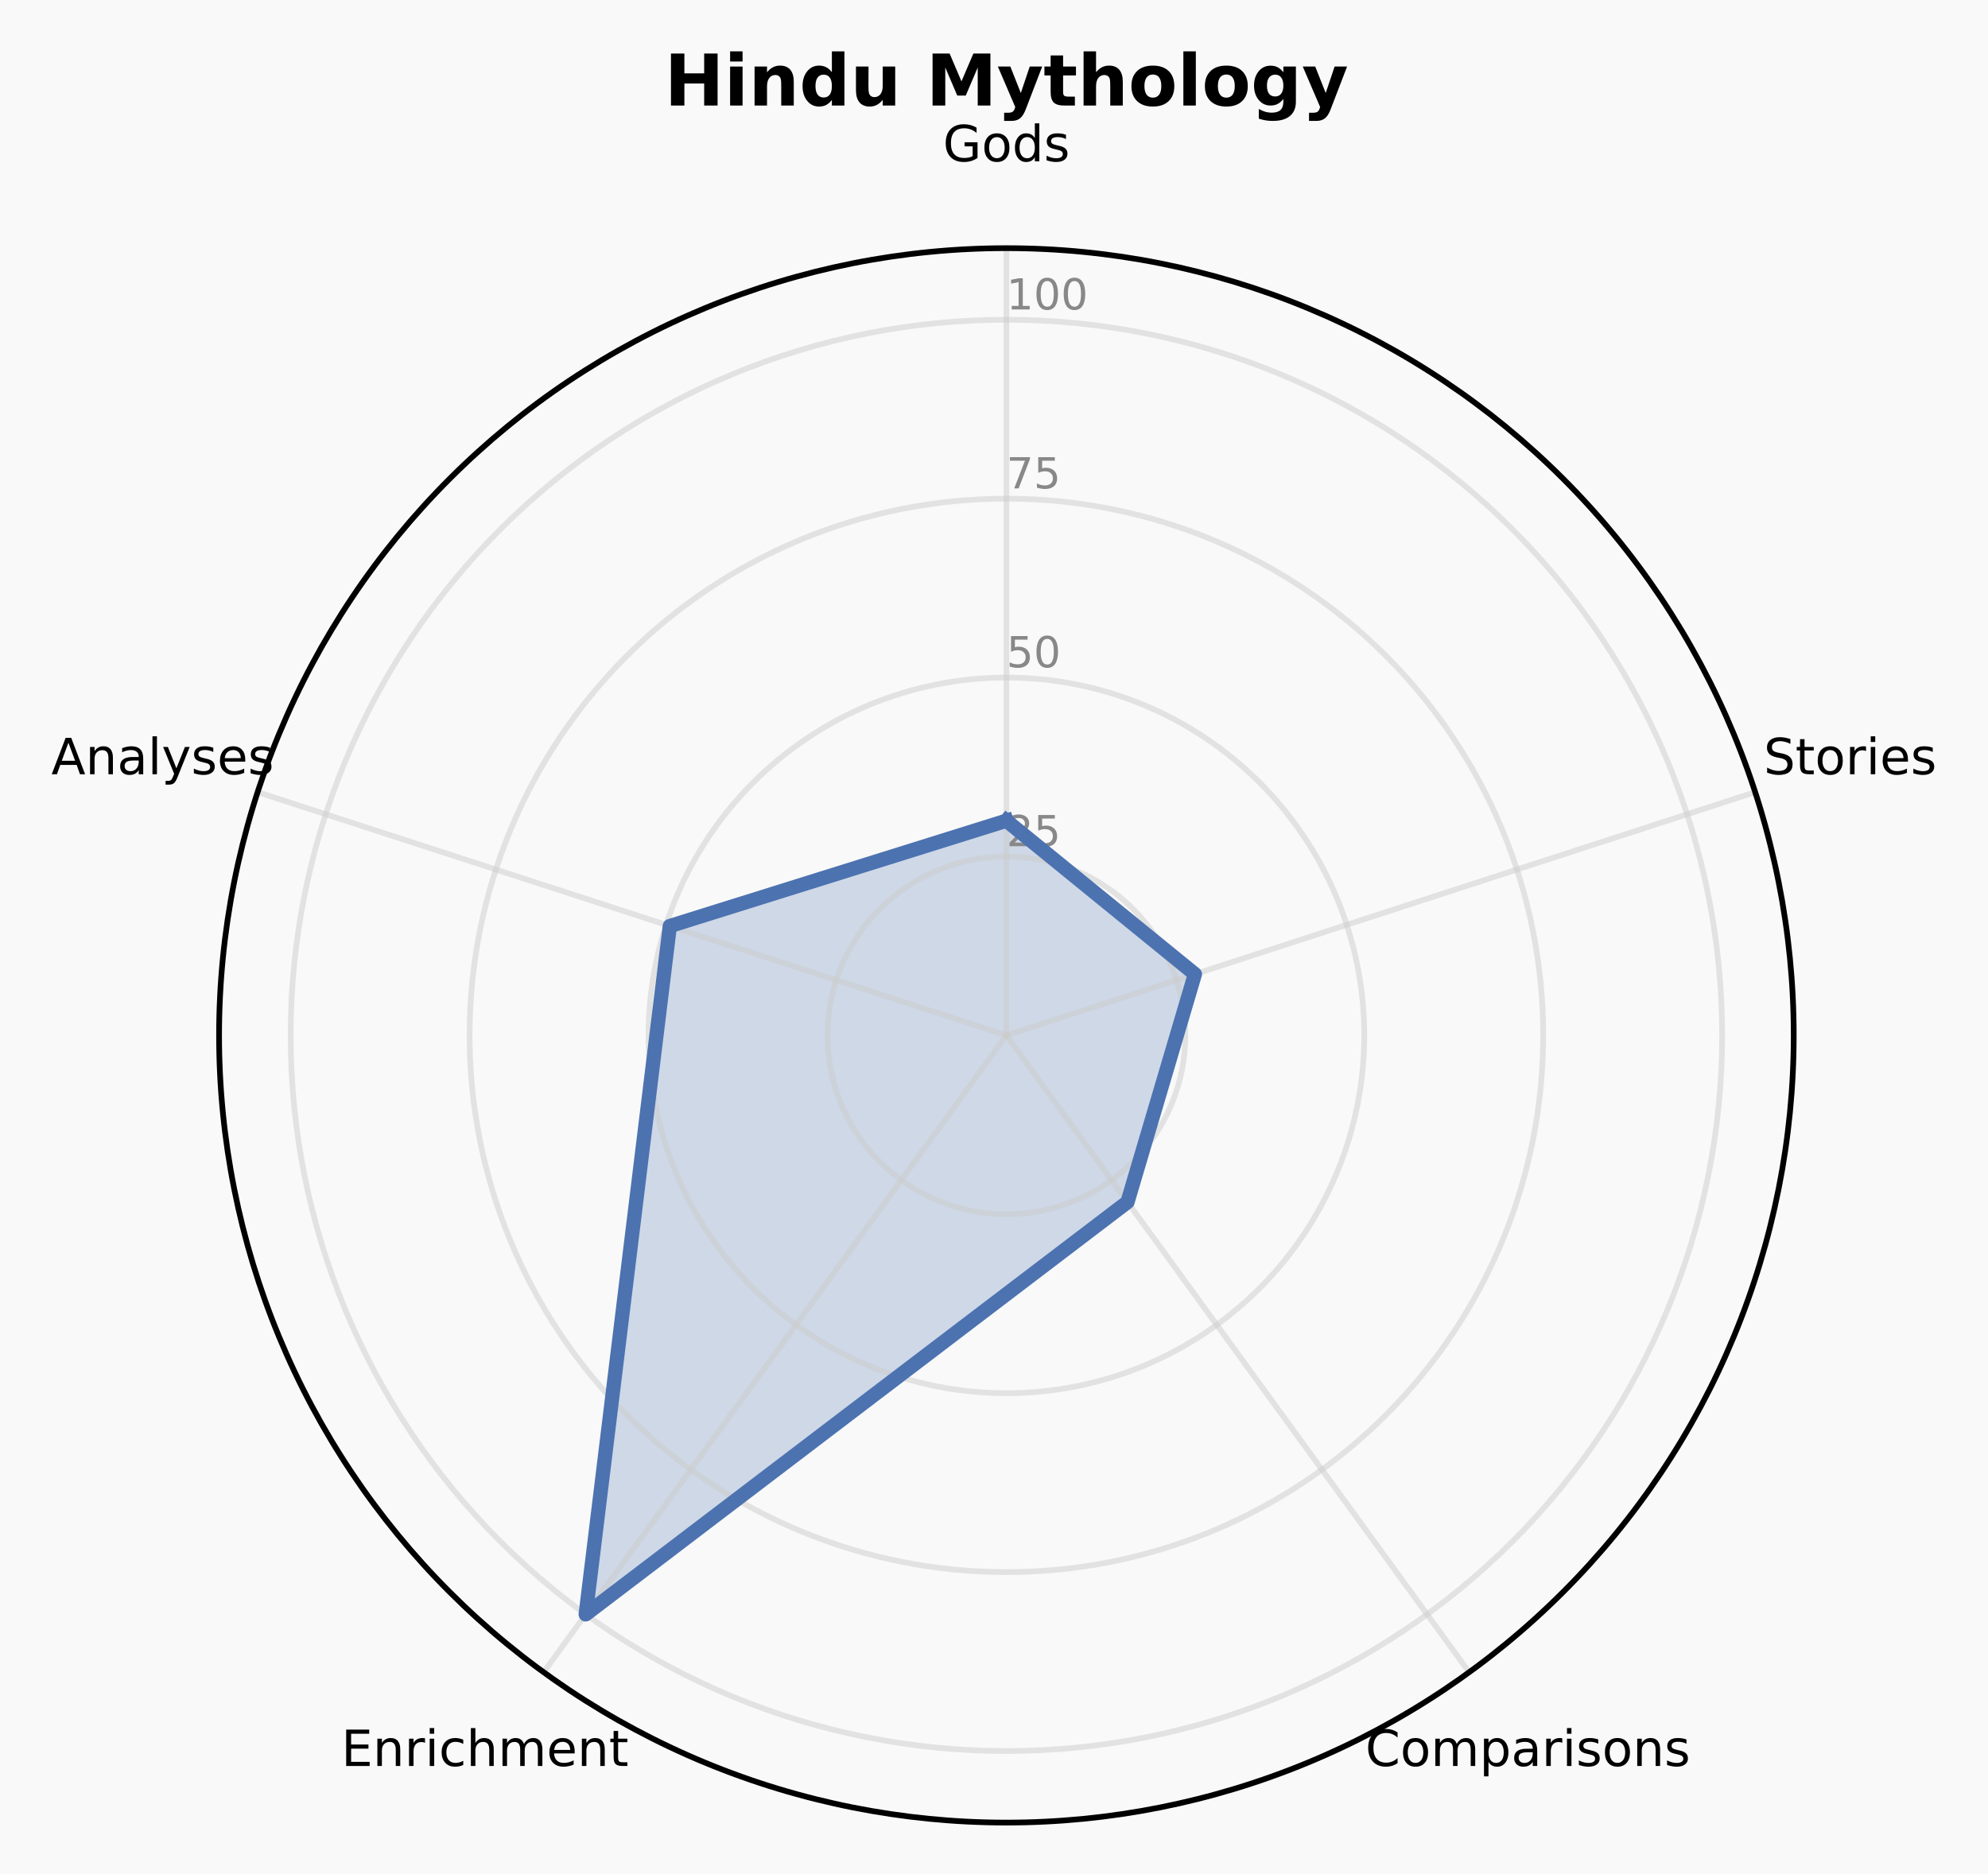
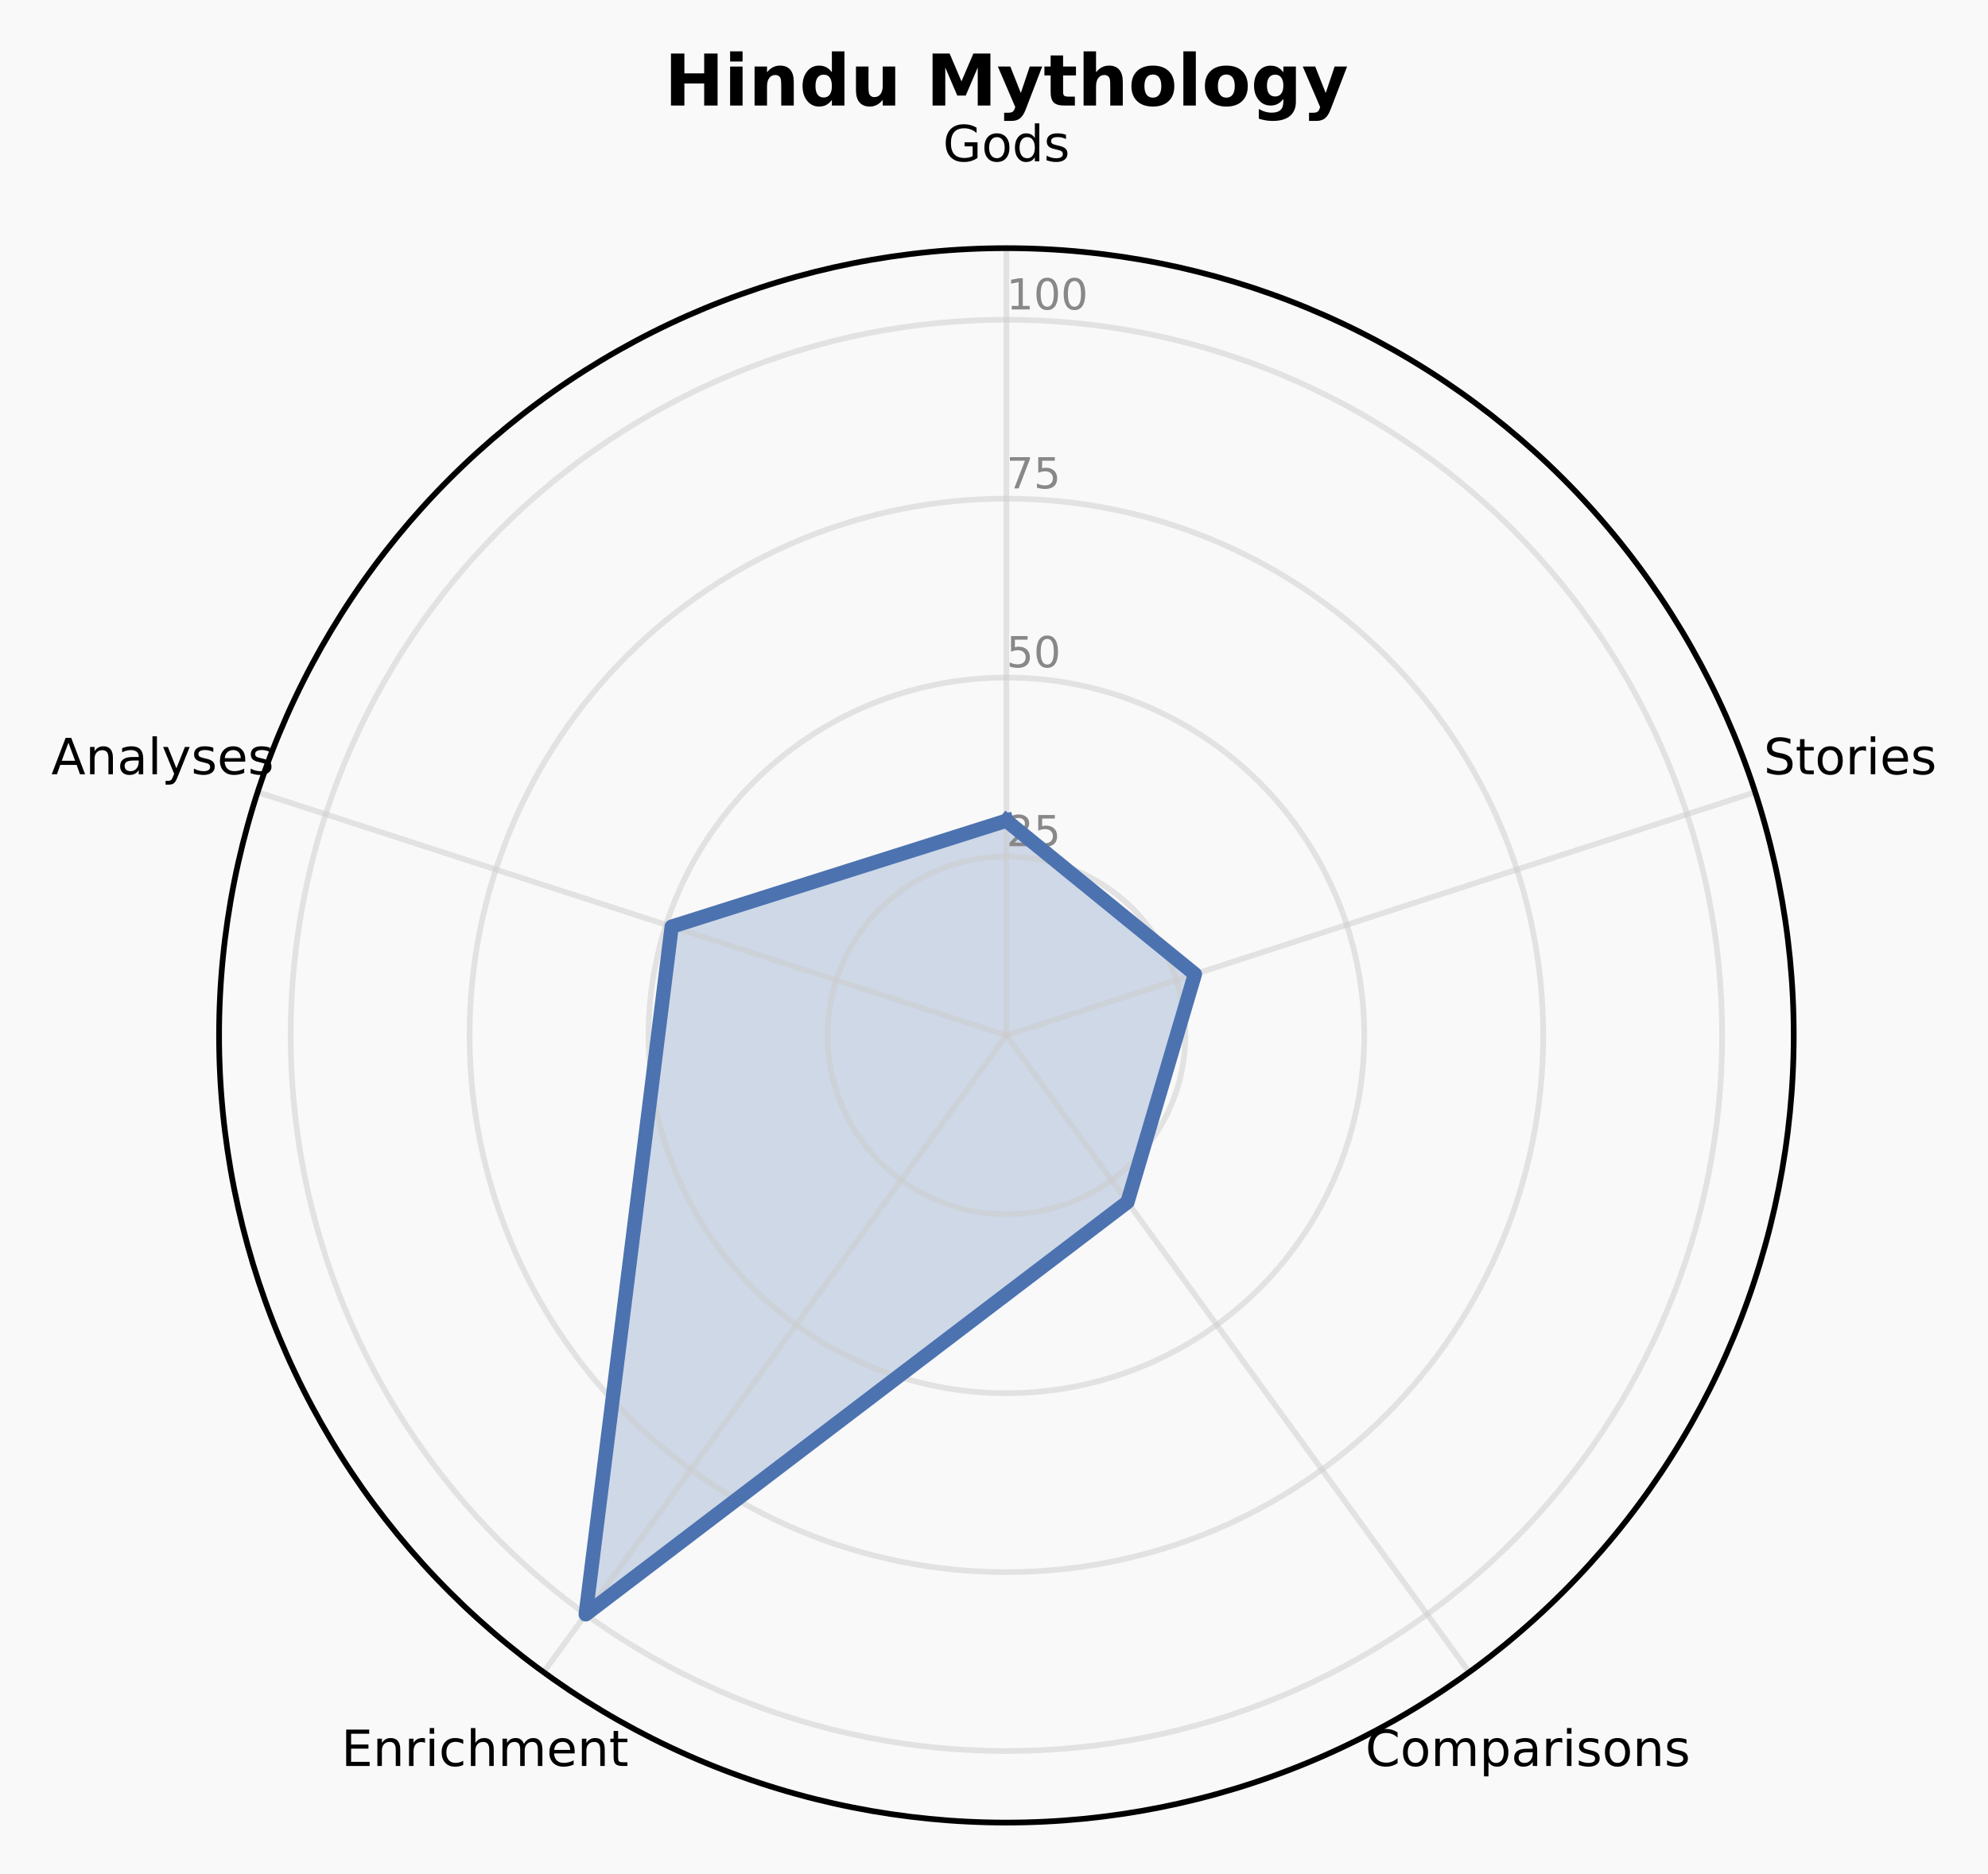
<svg xmlns="http://www.w3.org/2000/svg" xmlns:xlink="http://www.w3.org/1999/xlink" width="278.709pt" height="262.758pt" viewBox="0 0 278.709 262.758" version="1.1">
  <defs>
    <style type="text/css">*{stroke-linejoin: round; stroke-linecap: butt}</style>
  </defs>
  <g id="figure_1">
    <g id="patch_1">
      <path d="M 0 262.758  L 278.709 262.758  L 278.709 0  L 0 0  z " style="fill: #f9f9f9" />
    </g>
    <g id="axes_1">
      <g id="patch_2">
        <path d="M 251.473 145.178  C 251.473 130.683 248.618 116.329 243.071 102.938  C 237.524 89.546 229.393 77.377 219.143 67.128  C 208.894 56.878 196.725 48.748 183.334 43.201  C 169.942 37.654 155.588 34.798 141.093 34.798  C 126.598 34.798 112.244 37.654 98.853 43.201  C 85.461 48.748 73.293 56.878 63.043 67.128  C 52.794 77.377 44.663 89.546 39.116 102.938  C 33.569 116.329 30.714 130.683 30.714 145.178  C 30.714 159.673 33.569 174.027 39.116 187.418  C 44.663 200.81 52.794 212.979 63.043 223.228  C 73.293 233.478 85.461 241.609 98.853 247.155  C 112.244 252.702 126.598 255.558 141.093 255.558  C 155.588 255.558 169.942 252.702 183.334 247.155  C 196.725 241.609 208.894 233.478 219.143 223.228  C 229.393 212.979 237.524 200.81 243.071 187.418  C 248.618 174.027 251.473 159.673 251.473 145.178  M 141.093 145.178  C 141.093 145.178 141.093 145.178 141.093 145.178  C 141.093 145.178 141.093 145.178 141.093 145.178  C 141.093 145.178 141.093 145.178 141.093 145.178  C 141.093 145.178 141.093 145.178 141.093 145.178  C 141.093 145.178 141.093 145.178 141.093 145.178  C 141.093 145.178 141.093 145.178 141.093 145.178  C 141.093 145.178 141.093 145.178 141.093 145.178  C 141.093 145.178 141.093 145.178 141.093 145.178  C 141.093 145.178 141.093 145.178 141.093 145.178  C 141.093 145.178 141.093 145.178 141.093 145.178  C 141.093 145.178 141.093 145.178 141.093 145.178  C 141.093 145.178 141.093 145.178 141.093 145.178  C 141.093 145.178 141.093 145.178 141.093 145.178  C 141.093 145.178 141.093 145.178 141.093 145.178  C 141.093 145.178 141.093 145.178 141.093 145.178  C 141.093 145.178 141.093 145.178 141.093 145.178  z " style="fill: #f9f9f9" />
      </g>
      <g id="patch_3">
-         <path d="M 141.093 115.075  L 167.521 136.591  L 158.073 168.548  L 82.112 226.359  L 93.907 129.846  z " clip-path="url(#pe292a276a0)" style="fill: #4c72b0; opacity: 0.25; stroke: #4c72b0; stroke-linejoin: miter" />
+         <path d="M 141.093 115.075  L 167.521 136.591  L 158.073 168.548  L 82.112 226.359  L 94.167 129.931  z " clip-path="url(#p504180e6af)" style="fill: #4c72b0; opacity: 0.25; stroke: #4c72b0; stroke-linejoin: miter" />
      </g>
      <g id="matplotlib.axis_1">
        <g id="xtick_1">
          <g id="line2d_1">
-             <path d="M 141.093 145.178  L 141.093 34.798  " clip-path="url(#pe292a276a0)" style="fill: none; stroke: #cccccc; stroke-opacity: 0.5; stroke-width: 0.8; stroke-linecap: square" />
+             <path d="M 141.093 145.178  L 141.093 34.798  " clip-path="url(#p504180e6af)" style="fill: none; stroke: #cccccc; stroke-opacity: 0.5; stroke-width: 0.8; stroke-linecap: square" />
          </g>
          <g id="text_1">
            <g transform="translate(132.1945 22.61707) scale(0.07 -0.07)">
              <defs>
                <path id="DejaVuSans-2a" d="M 3809 666  L 3809 1919  L 2778 1919  L 2778 2438  L 4434 2438  L 4434 434  Q 4069 175 3628 42  Q 3188 -91 2688 -91  Q 1594 -91 976 548  Q 359 1188 359 2328  Q 359 3472 976 4111  Q 1594 4750 2688 4750  Q 3144 4750 3555 4637  Q 3966 4525 4313 4306  L 4313 3634  Q 3963 3931 3569 4081  Q 3175 4231 2741 4231  Q 1884 4231 1454 3753  Q 1025 3275 1025 2328  Q 1025 1384 1454 906  Q 1884 428 2741 428  Q 3075 428 3337 486  Q 3600 544 3809 666  z " transform="scale(0.015625)" />
                <path id="DejaVuSans-52" d="M 1959 3097  Q 1497 3097 1228 2736  Q 959 2375 959 1747  Q 959 1119 1226 758  Q 1494 397 1959 397  Q 2419 397 2687 759  Q 2956 1122 2956 1747  Q 2956 2369 2687 2733  Q 2419 3097 1959 3097  z M 1959 3584  Q 2709 3584 3137 3096  Q 3566 2609 3566 1747  Q 3566 888 3137 398  Q 2709 -91 1959 -91  Q 1206 -91 779 398  Q 353 888 353 1747  Q 353 2609 779 3096  Q 1206 3584 1959 3584  z " transform="scale(0.015625)" />
                <path id="DejaVuSans-47" d="M 2906 2969  L 2906 4863  L 3481 4863  L 3481 0  L 2906 0  L 2906 525  Q 2725 213 2448 61  Q 2172 -91 1784 -91  Q 1150 -91 751 415  Q 353 922 353 1747  Q 353 2572 751 3078  Q 1150 3584 1784 3584  Q 2172 3584 2448 3432  Q 2725 3281 2906 2969  z M 947 1747  Q 947 1113 1208 752  Q 1469 391 1925 391  Q 2381 391 2643 752  Q 2906 1113 2906 1747  Q 2906 2381 2643 2742  Q 2381 3103 1925 3103  Q 1469 3103 1208 2742  Q 947 2381 947 1747  z " transform="scale(0.015625)" />
                <path id="DejaVuSans-56" d="M 2834 3397  L 2834 2853  Q 2591 2978 2328 3040  Q 2066 3103 1784 3103  Q 1356 3103 1142 2972  Q 928 2841 928 2578  Q 928 2378 1081 2264  Q 1234 2150 1697 2047  L 1894 2003  Q 2506 1872 2764 1633  Q 3022 1394 3022 966  Q 3022 478 2636 193  Q 2250 -91 1575 -91  Q 1294 -91 989 -36  Q 684 19 347 128  L 347 722  Q 666 556 975 473  Q 1284 391 1588 391  Q 1994 391 2212 530  Q 2431 669 2431 922  Q 2431 1156 2273 1281  Q 2116 1406 1581 1522  L 1381 1569  Q 847 1681 609 1914  Q 372 2147 372 2553  Q 372 3047 722 3315  Q 1072 3584 1716 3584  Q 2034 3584 2315 3537  Q 2597 3491 2834 3397  z " transform="scale(0.015625)" />
              </defs>
              <use xlink:href="#DejaVuSans-2a" />
              <use xlink:href="#DejaVuSans-52" transform="translate(77.48438 0)" />
              <use xlink:href="#DejaVuSans-47" transform="translate(138.6719 0)" />
              <use xlink:href="#DejaVuSans-56" transform="translate(202.1562 0)" />
            </g>
          </g>
        </g>
        <g id="xtick_2">
          <g id="line2d_2">
-             <path d="M 141.093 145.178  L 246.07 111.069  " clip-path="url(#pe292a276a0)" style="fill: none; stroke: #cccccc; stroke-opacity: 0.5; stroke-width: 0.8; stroke-linecap: square" />
+             <path d="M 141.093 145.178  L 246.07 111.069  " clip-path="url(#p504180e6af)" style="fill: none; stroke: #cccccc; stroke-opacity: 0.5; stroke-width: 0.8; stroke-linecap: square" />
          </g>
          <g id="text_2">
            <g transform="translate(247.2616 108.5613) scale(0.07 -0.07)">
              <defs>
                <path id="DejaVuSans-36" d="M 3425 4513  L 3425 3897  Q 3066 4069 2747 4153  Q 2428 4238 2131 4238  Q 1616 4238 1336 4038  Q 1056 3838 1056 3469  Q 1056 3159 1242 3001  Q 1428 2844 1947 2747  L 2328 2669  Q 3034 2534 3370 2195  Q 3706 1856 3706 1288  Q 3706 609 3251 259  Q 2797 -91 1919 -91  Q 1588 -91 1214 -16  Q 841 59 441 206  L 441 856  Q 825 641 1194 531  Q 1563 422 1919 422  Q 2459 422 2753 634  Q 3047 847 3047 1241  Q 3047 1584 2836 1778  Q 2625 1972 2144 2069  L 1759 2144  Q 1053 2284 737 2584  Q 422 2884 422 3419  Q 422 4038 858 4394  Q 1294 4750 2059 4750  Q 2388 4750 2728 4690  Q 3069 4631 3425 4513  z " transform="scale(0.015625)" />
                <path id="DejaVuSans-57" d="M 1172 4494  L 1172 3500  L 2356 3500  L 2356 3053  L 1172 3053  L 1172 1153  Q 1172 725 1289 603  Q 1406 481 1766 481  L 2356 481  L 2356 0  L 1766 0  Q 1100 0 847 248  Q 594 497 594 1153  L 594 3053  L 172 3053  L 172 3500  L 594 3500  L 594 4494  L 1172 4494  z " transform="scale(0.015625)" />
                <path id="DejaVuSans-55" d="M 2631 2963  Q 2534 3019 2420 3045  Q 2306 3072 2169 3072  Q 1681 3072 1420 2755  Q 1159 2438 1159 1844  L 1159 0  L 581 0  L 581 3500  L 1159 3500  L 1159 2956  Q 1341 3275 1631 3429  Q 1922 3584 2338 3584  Q 2397 3584 2469 3576  Q 2541 3569 2628 3553  L 2631 2963  z " transform="scale(0.015625)" />
                <path id="DejaVuSans-4c" d="M 603 3500  L 1178 3500  L 1178 0  L 603 0  L 603 3500  z M 603 4863  L 1178 4863  L 1178 4134  L 603 4134  L 603 4863  z " transform="scale(0.015625)" />
                <path id="DejaVuSans-48" d="M 3597 1894  L 3597 1613  L 953 1613  Q 991 1019 1311 708  Q 1631 397 2203 397  Q 2534 397 2845 478  Q 3156 559 3463 722  L 3463 178  Q 3153 47 2828 -22  Q 2503 -91 2169 -91  Q 1331 -91 842 396  Q 353 884 353 1716  Q 353 2575 817 3079  Q 1281 3584 2069 3584  Q 2775 3584 3186 3129  Q 3597 2675 3597 1894  z M 3022 2063  Q 3016 2534 2758 2815  Q 2500 3097 2075 3097  Q 1594 3097 1305 2825  Q 1016 2553 972 2059  L 3022 2063  z " transform="scale(0.015625)" />
              </defs>
              <use xlink:href="#DejaVuSans-36" />
              <use xlink:href="#DejaVuSans-57" transform="translate(63.48438 0)" />
              <use xlink:href="#DejaVuSans-52" transform="translate(102.6875 0)" />
              <use xlink:href="#DejaVuSans-55" transform="translate(163.875 0)" />
              <use xlink:href="#DejaVuSans-4c" transform="translate(204.9844 0)" />
              <use xlink:href="#DejaVuSans-48" transform="translate(232.7656 0)" />
              <use xlink:href="#DejaVuSans-56" transform="translate(294.2969 0)" />
            </g>
          </g>
        </g>
        <g id="xtick_3">
          <g id="line2d_3">
-             <path d="M 141.093 145.178  L 205.973 234.477  " clip-path="url(#pe292a276a0)" style="fill: none; stroke: #cccccc; stroke-opacity: 0.5; stroke-width: 0.8; stroke-linecap: square" />
+             <path d="M 141.093 145.178  L 205.973 234.477  " clip-path="url(#p504180e6af)" style="fill: none; stroke: #cccccc; stroke-opacity: 0.5; stroke-width: 0.8; stroke-linecap: square" />
          </g>
          <g id="text_3">
            <g transform="translate(191.4228 247.6219) scale(0.07 -0.07)">
              <defs>
                <path id="DejaVuSans-26" d="M 4122 4306  L 4122 3641  Q 3803 3938 3442 4084  Q 3081 4231 2675 4231  Q 1875 4231 1450 3742  Q 1025 3253 1025 2328  Q 1025 1406 1450 917  Q 1875 428 2675 428  Q 3081 428 3442 575  Q 3803 722 4122 1019  L 4122 359  Q 3791 134 3420 21  Q 3050 -91 2638 -91  Q 1578 -91 968 557  Q 359 1206 359 2328  Q 359 3453 968 4101  Q 1578 4750 2638 4750  Q 3056 4750 3426 4639  Q 3797 4528 4122 4306  z " transform="scale(0.015625)" />
                <path id="DejaVuSans-50" d="M 3328 2828  Q 3544 3216 3844 3400  Q 4144 3584 4550 3584  Q 5097 3584 5394 3201  Q 5691 2819 5691 2113  L 5691 0  L 5113 0  L 5113 2094  Q 5113 2597 4934 2840  Q 4756 3084 4391 3084  Q 3944 3084 3684 2787  Q 3425 2491 3425 1978  L 3425 0  L 2847 0  L 2847 2094  Q 2847 2600 2669 2842  Q 2491 3084 2119 3084  Q 1678 3084 1418 2786  Q 1159 2488 1159 1978  L 1159 0  L 581 0  L 581 3500  L 1159 3500  L 1159 2956  Q 1356 3278 1631 3431  Q 1906 3584 2284 3584  Q 2666 3584 2933 3390  Q 3200 3197 3328 2828  z " transform="scale(0.015625)" />
                <path id="DejaVuSans-53" d="M 1159 525  L 1159 -1331  L 581 -1331  L 581 3500  L 1159 3500  L 1159 2969  Q 1341 3281 1617 3432  Q 1894 3584 2278 3584  Q 2916 3584 3314 3078  Q 3713 2572 3713 1747  Q 3713 922 3314 415  Q 2916 -91 2278 -91  Q 1894 -91 1617 61  Q 1341 213 1159 525  z M 3116 1747  Q 3116 2381 2855 2742  Q 2594 3103 2138 3103  Q 1681 3103 1420 2742  Q 1159 2381 1159 1747  Q 1159 1113 1420 752  Q 1681 391 2138 391  Q 2594 391 2855 752  Q 3116 1113 3116 1747  z " transform="scale(0.015625)" />
                <path id="DejaVuSans-44" d="M 2194 1759  Q 1497 1759 1228 1600  Q 959 1441 959 1056  Q 959 750 1161 570  Q 1363 391 1709 391  Q 2188 391 2477 730  Q 2766 1069 2766 1631  L 2766 1759  L 2194 1759  z M 3341 1997  L 3341 0  L 2766 0  L 2766 531  Q 2569 213 2275 61  Q 1981 -91 1556 -91  Q 1019 -91 701 211  Q 384 513 384 1019  Q 384 1609 779 1909  Q 1175 2209 1959 2209  L 2766 2209  L 2766 2266  Q 2766 2663 2505 2880  Q 2244 3097 1772 3097  Q 1472 3097 1187 3025  Q 903 2953 641 2809  L 641 3341  Q 956 3463 1253 3523  Q 1550 3584 1831 3584  Q 2591 3584 2966 3190  Q 3341 2797 3341 1997  z " transform="scale(0.015625)" />
                <path id="DejaVuSans-51" d="M 3513 2113  L 3513 0  L 2938 0  L 2938 2094  Q 2938 2591 2744 2837  Q 2550 3084 2163 3084  Q 1697 3084 1428 2787  Q 1159 2491 1159 1978  L 1159 0  L 581 0  L 581 3500  L 1159 3500  L 1159 2956  Q 1366 3272 1645 3428  Q 1925 3584 2291 3584  Q 2894 3584 3203 3211  Q 3513 2838 3513 2113  z " transform="scale(0.015625)" />
              </defs>
              <use xlink:href="#DejaVuSans-26" />
              <use xlink:href="#DejaVuSans-52" transform="translate(69.82812 0)" />
              <use xlink:href="#DejaVuSans-50" transform="translate(131.0156 0)" />
              <use xlink:href="#DejaVuSans-53" transform="translate(228.4219 0)" />
              <use xlink:href="#DejaVuSans-44" transform="translate(291.9062 0)" />
              <use xlink:href="#DejaVuSans-55" transform="translate(353.1875 0)" />
              <use xlink:href="#DejaVuSans-4c" transform="translate(394.2969 0)" />
              <use xlink:href="#DejaVuSans-56" transform="translate(422.0781 0)" />
              <use xlink:href="#DejaVuSans-52" transform="translate(474.1719 0)" />
              <use xlink:href="#DejaVuSans-51" transform="translate(535.3594 0)" />
              <use xlink:href="#DejaVuSans-56" transform="translate(598.7344 0)" />
            </g>
          </g>
        </g>
        <g id="xtick_4">
          <g id="line2d_4">
-             <path d="M 141.093 145.178  L 76.214 234.477  " clip-path="url(#pe292a276a0)" style="fill: none; stroke: #cccccc; stroke-opacity: 0.5; stroke-width: 0.8; stroke-linecap: square" />
+             <path d="M 141.093 145.178  L 76.214 234.477  " clip-path="url(#p504180e6af)" style="fill: none; stroke: #cccccc; stroke-opacity: 0.5; stroke-width: 0.8; stroke-linecap: square" />
          </g>
          <g id="text_4">
            <g transform="translate(47.8483 247.6219) scale(0.07 -0.07)">
              <defs>
                <path id="DejaVuSans-28" d="M 628 4666  L 3578 4666  L 3578 4134  L 1259 4134  L 1259 2753  L 3481 2753  L 3481 2222  L 1259 2222  L 1259 531  L 3634 531  L 3634 0  L 628 0  L 628 4666  z " transform="scale(0.015625)" />
                <path id="DejaVuSans-46" d="M 3122 3366  L 3122 2828  Q 2878 2963 2633 3030  Q 2388 3097 2138 3097  Q 1578 3097 1268 2742  Q 959 2388 959 1747  Q 959 1106 1268 751  Q 1578 397 2138 397  Q 2388 397 2633 464  Q 2878 531 3122 666  L 3122 134  Q 2881 22 2623 -34  Q 2366 -91 2075 -91  Q 1284 -91 818 406  Q 353 903 353 1747  Q 353 2603 823 3093  Q 1294 3584 2113 3584  Q 2378 3584 2631 3529  Q 2884 3475 3122 3366  z " transform="scale(0.015625)" />
                <path id="DejaVuSans-4b" d="M 3513 2113  L 3513 0  L 2938 0  L 2938 2094  Q 2938 2591 2744 2837  Q 2550 3084 2163 3084  Q 1697 3084 1428 2787  Q 1159 2491 1159 1978  L 1159 0  L 581 0  L 581 4863  L 1159 4863  L 1159 2956  Q 1366 3272 1645 3428  Q 1925 3584 2291 3584  Q 2894 3584 3203 3211  Q 3513 2838 3513 2113  z " transform="scale(0.015625)" />
              </defs>
              <use xlink:href="#DejaVuSans-28" />
              <use xlink:href="#DejaVuSans-51" transform="translate(63.1875 0)" />
              <use xlink:href="#DejaVuSans-55" transform="translate(126.5625 0)" />
              <use xlink:href="#DejaVuSans-4c" transform="translate(167.6719 0)" />
              <use xlink:href="#DejaVuSans-46" transform="translate(195.4531 0)" />
              <use xlink:href="#DejaVuSans-4b" transform="translate(250.4375 0)" />
              <use xlink:href="#DejaVuSans-50" transform="translate(313.8125 0)" />
              <use xlink:href="#DejaVuSans-48" transform="translate(411.2188 0)" />
              <use xlink:href="#DejaVuSans-51" transform="translate(472.75 0)" />
              <use xlink:href="#DejaVuSans-57" transform="translate(536.125 0)" />
            </g>
          </g>
        </g>
        <g id="xtick_5">
          <g id="line2d_5">
-             <path d="M 141.093 145.178  L 36.116 111.069  " clip-path="url(#pe292a276a0)" style="fill: none; stroke: #cccccc; stroke-opacity: 0.5; stroke-width: 0.8; stroke-linecap: square" />
+             <path d="M 141.093 145.178  L 36.116 111.069  " clip-path="url(#p504180e6af)" style="fill: none; stroke: #cccccc; stroke-opacity: 0.5; stroke-width: 0.8; stroke-linecap: square" />
          </g>
          <g id="text_5">
            <g transform="translate(7.2 108.5613) scale(0.07 -0.07)">
              <defs>
                <path id="DejaVuSans-24" d="M 2188 4044  L 1331 1722  L 3047 1722  L 2188 4044  z M 1831 4666  L 2547 4666  L 4325 0  L 3669 0  L 3244 1197  L 1141 1197  L 716 0  L 50 0  L 1831 4666  z " transform="scale(0.015625)" />
                <path id="DejaVuSans-4f" d="M 603 4863  L 1178 4863  L 1178 0  L 603 0  L 603 4863  z " transform="scale(0.015625)" />
                <path id="DejaVuSans-5c" d="M 2059 -325  Q 1816 -950 1584 -1140  Q 1353 -1331 966 -1331  L 506 -1331  L 506 -850  L 844 -850  Q 1081 -850 1212 -737  Q 1344 -625 1503 -206  L 1606 56  L 191 3500  L 800 3500  L 1894 763  L 2988 3500  L 3597 3500  L 2059 -325  z " transform="scale(0.015625)" />
              </defs>
              <use xlink:href="#DejaVuSans-24" />
              <use xlink:href="#DejaVuSans-51" transform="translate(68.40625 0)" />
              <use xlink:href="#DejaVuSans-44" transform="translate(131.7812 0)" />
              <use xlink:href="#DejaVuSans-4f" transform="translate(193.0625 0)" />
              <use xlink:href="#DejaVuSans-5c" transform="translate(220.8438 0)" />
              <use xlink:href="#DejaVuSans-56" transform="translate(280.0312 0)" />
              <use xlink:href="#DejaVuSans-48" transform="translate(332.125 0)" />
              <use xlink:href="#DejaVuSans-56" transform="translate(393.6562 0)" />
            </g>
          </g>
        </g>
      </g>
      <g id="matplotlib.axis_2">
        <g id="ytick_1">
          <g id="line2d_6">
-             <path d="M 141.093 120.092  C 144.388 120.092 147.65 120.741 150.693 122.001  C 153.737 123.262 156.503 125.11 158.832 127.439  C 161.161 129.769 163.009 132.534 164.27 135.578  C 165.531 138.621 166.18 141.884 166.18 145.178  C 166.18 148.472 165.531 151.735 164.27 154.778  C 163.009 157.822 161.161 160.587 158.832 162.917  C 156.503 165.246 153.737 167.094 150.693 168.355  C 147.65 169.615 144.388 170.264 141.093 170.264  C 137.799 170.264 134.537 169.615 131.493 168.355  C 128.45 167.094 125.684 165.246 123.355 162.917  C 121.025 160.587 119.177 157.822 117.917 154.778  C 116.656 151.735 116.007 148.472 116.007 145.178  C 116.007 141.884 116.656 138.621 117.917 135.578  C 119.177 132.534 121.025 129.769 123.355 127.439  C 125.684 125.11 128.45 123.262 131.493 122.001  C 134.537 120.741 137.799 120.092 141.093 120.092  " clip-path="url(#pe292a276a0)" style="fill: none; stroke: #cccccc; stroke-opacity: 0.5; stroke-width: 0.8; stroke-linecap: square" />
+             <path d="M 141.093 120.092  C 144.388 120.092 147.65 120.741 150.693 122.001  C 153.737 123.262 156.503 125.11 158.832 127.439  C 161.161 129.769 163.009 132.534 164.27 135.578  C 165.531 138.621 166.18 141.884 166.18 145.178  C 166.18 148.472 165.531 151.735 164.27 154.778  C 163.009 157.822 161.161 160.587 158.832 162.917  C 156.503 165.246 153.737 167.094 150.693 168.355  C 147.65 169.615 144.388 170.264 141.093 170.264  C 137.799 170.264 134.537 169.615 131.493 168.355  C 128.45 167.094 125.684 165.246 123.355 162.917  C 121.025 160.587 119.177 157.822 117.917 154.778  C 116.656 151.735 116.007 148.472 116.007 145.178  C 116.007 141.884 116.656 138.621 117.917 135.578  C 119.177 132.534 121.025 129.769 123.355 127.439  C 125.684 125.11 128.45 123.262 131.493 122.001  C 134.537 120.741 137.799 120.092 141.093 120.092  " clip-path="url(#p504180e6af)" style="fill: none; stroke: #cccccc; stroke-opacity: 0.5; stroke-width: 0.8; stroke-linecap: square" />
          </g>
          <g id="text_6">
            <g style="fill: #888888" transform="translate(141.0933 118.6504) scale(0.06 -0.06)">
              <defs>
                <path id="DejaVuSans-15" d="M 1228 531  L 3431 531  L 3431 0  L 469 0  L 469 531  Q 828 903 1448 1529  Q 2069 2156 2228 2338  Q 2531 2678 2651 2914  Q 2772 3150 2772 3378  Q 2772 3750 2511 3984  Q 2250 4219 1831 4219  Q 1534 4219 1204 4116  Q 875 4013 500 3803  L 500 4441  Q 881 4594 1212 4672  Q 1544 4750 1819 4750  Q 2544 4750 2975 4387  Q 3406 4025 3406 3419  Q 3406 3131 3298 2873  Q 3191 2616 2906 2266  Q 2828 2175 2409 1742  Q 1991 1309 1228 531  z " transform="scale(0.015625)" />
                <path id="DejaVuSans-18" d="M 691 4666  L 3169 4666  L 3169 4134  L 1269 4134  L 1269 2991  Q 1406 3038 1543 3061  Q 1681 3084 1819 3084  Q 2600 3084 3056 2656  Q 3513 2228 3513 1497  Q 3513 744 3044 326  Q 2575 -91 1722 -91  Q 1428 -91 1123 -41  Q 819 9 494 109  L 494 744  Q 775 591 1075 516  Q 1375 441 1709 441  Q 2250 441 2565 725  Q 2881 1009 2881 1497  Q 2881 1984 2565 2268  Q 2250 2553 1709 2553  Q 1456 2553 1204 2497  Q 953 2441 691 2322  L 691 4666  z " transform="scale(0.015625)" />
              </defs>
              <use xlink:href="#DejaVuSans-15" />
              <use xlink:href="#DejaVuSans-18" transform="translate(63.625 0)" />
            </g>
          </g>
        </g>
        <g id="ytick_2">
          <g id="line2d_7">
-             <path d="M 141.093 95.005  C 147.682 95.005 154.206 96.303 160.293 98.825  C 166.381 101.346 171.912 105.042 176.571 109.701  C 181.229 114.36 184.925 119.891 187.447 125.978  C 189.968 132.065 191.266 138.589 191.266 145.178  C 191.266 151.767 189.968 158.291 187.447 164.378  C 184.925 170.465 181.229 175.997 176.571 180.655  C 171.912 185.314 166.381 189.01 160.293 191.531  C 154.206 194.053 147.682 195.351 141.093 195.351  C 134.505 195.351 127.98 194.053 121.893 191.531  C 115.806 189.01 110.275 185.314 105.616 180.655  C 100.957 175.997 97.261 170.465 94.74 164.378  C 92.219 158.291 90.921 151.767 90.921 145.178  C 90.921 138.589 92.219 132.065 94.74 125.978  C 97.261 119.891 100.957 114.36 105.616 109.701  C 110.275 105.042 115.806 101.346 121.893 98.825  C 127.98 96.303 134.505 95.005 141.093 95.005  " clip-path="url(#pe292a276a0)" style="fill: none; stroke: #cccccc; stroke-opacity: 0.5; stroke-width: 0.8; stroke-linecap: square" />
+             <path d="M 141.093 95.005  C 147.682 95.005 154.206 96.303 160.293 98.825  C 166.381 101.346 171.912 105.042 176.571 109.701  C 181.229 114.36 184.925 119.891 187.447 125.978  C 189.968 132.065 191.266 138.589 191.266 145.178  C 191.266 151.767 189.968 158.291 187.447 164.378  C 184.925 170.465 181.229 175.997 176.571 180.655  C 171.912 185.314 166.381 189.01 160.293 191.531  C 154.206 194.053 147.682 195.351 141.093 195.351  C 134.505 195.351 127.98 194.053 121.893 191.531  C 115.806 189.01 110.275 185.314 105.616 180.655  C 100.957 175.997 97.261 170.465 94.74 164.378  C 92.219 158.291 90.921 151.767 90.921 145.178  C 90.921 138.589 92.219 132.065 94.74 125.978  C 97.261 119.891 100.957 114.36 105.616 109.701  C 110.275 105.042 115.806 101.346 121.893 98.825  C 127.98 96.303 134.505 95.005 141.093 95.005  " clip-path="url(#p504180e6af)" style="fill: none; stroke: #cccccc; stroke-opacity: 0.5; stroke-width: 0.8; stroke-linecap: square" />
          </g>
          <g id="text_7">
            <g style="fill: #888888" transform="translate(141.0933 93.56408) scale(0.06 -0.06)">
              <defs>
                <path id="DejaVuSans-13" d="M 2034 4250  Q 1547 4250 1301 3770  Q 1056 3291 1056 2328  Q 1056 1369 1301 889  Q 1547 409 2034 409  Q 2525 409 2770 889  Q 3016 1369 3016 2328  Q 3016 3291 2770 3770  Q 2525 4250 2034 4250  z M 2034 4750  Q 2819 4750 3233 4129  Q 3647 3509 3647 2328  Q 3647 1150 3233 529  Q 2819 -91 2034 -91  Q 1250 -91 836 529  Q 422 1150 422 2328  Q 422 3509 836 4129  Q 1250 4750 2034 4750  z " transform="scale(0.015625)" />
              </defs>
              <use xlink:href="#DejaVuSans-18" />
              <use xlink:href="#DejaVuSans-13" transform="translate(63.625 0)" />
            </g>
          </g>
        </g>
        <g id="ytick_3">
          <g id="line2d_8">
-             <path d="M 141.093 69.919  C 150.976 69.919 160.763 71.866 169.894 75.648  C 179.024 79.43 187.321 84.974 194.309 91.962  C 201.298 98.95 206.841 107.247 210.623 116.378  C 214.405 125.508 216.352 135.295 216.352 145.178  C 216.352 155.061 214.405 164.848 210.623 173.978  C 206.841 183.109 201.298 191.406 194.309 198.394  C 187.321 205.382 179.024 210.926 169.894 214.708  C 160.763 218.49 150.976 220.437 141.093 220.437  C 131.21 220.437 121.424 218.49 112.293 214.708  C 103.162 210.926 94.866 205.382 87.877 198.394  C 80.889 191.406 75.345 183.109 71.563 173.978  C 67.781 164.848 65.834 155.061 65.834 145.178  C 65.834 135.295 67.781 125.508 71.563 116.378  C 75.345 107.247 80.889 98.95 87.877 91.962  C 94.866 84.974 103.162 79.43 112.293 75.648  C 121.424 71.866 131.21 69.919 141.093 69.919  " clip-path="url(#pe292a276a0)" style="fill: none; stroke: #cccccc; stroke-opacity: 0.5; stroke-width: 0.8; stroke-linecap: square" />
+             <path d="M 141.093 69.919  C 150.976 69.919 160.763 71.866 169.894 75.648  C 179.024 79.43 187.321 84.974 194.309 91.962  C 201.298 98.95 206.841 107.247 210.623 116.378  C 214.405 125.508 216.352 135.295 216.352 145.178  C 216.352 155.061 214.405 164.848 210.623 173.978  C 206.841 183.109 201.298 191.406 194.309 198.394  C 187.321 205.382 179.024 210.926 169.894 214.708  C 160.763 218.49 150.976 220.437 141.093 220.437  C 131.21 220.437 121.424 218.49 112.293 214.708  C 103.162 210.926 94.866 205.382 87.877 198.394  C 80.889 191.406 75.345 183.109 71.563 173.978  C 67.781 164.848 65.834 155.061 65.834 145.178  C 65.834 135.295 67.781 125.508 71.563 116.378  C 75.345 107.247 80.889 98.95 87.877 91.962  C 94.866 84.974 103.162 79.43 112.293 75.648  C 121.424 71.866 131.21 69.919 141.093 69.919  " clip-path="url(#p504180e6af)" style="fill: none; stroke: #cccccc; stroke-opacity: 0.5; stroke-width: 0.8; stroke-linecap: square" />
          </g>
          <g id="text_8">
            <g style="fill: #888888" transform="translate(141.0933 68.47781) scale(0.06 -0.06)">
              <defs>
                <path id="DejaVuSans-1a" d="M 525 4666  L 3525 4666  L 3525 4397  L 1831 0  L 1172 0  L 2766 4134  L 525 4134  L 525 4666  z " transform="scale(0.015625)" />
              </defs>
              <use xlink:href="#DejaVuSans-1a" />
              <use xlink:href="#DejaVuSans-18" transform="translate(63.625 0)" />
            </g>
          </g>
        </g>
        <g id="ytick_4">
          <g id="line2d_9">
-             <path d="M 141.093 44.833  C 154.27 44.833 167.32 47.429 179.494 52.471  C 191.668 57.514 202.73 64.906 212.048 74.223  C 221.366 83.541 228.757 94.603 233.8 106.778  C 238.843 118.952 241.438 132.001 241.438 145.178  C 241.438 158.355 238.843 171.404 233.8 183.578  C 228.757 195.753 221.366 206.815 212.048 216.133  C 202.73 225.45 191.668 232.842 179.494 237.885  C 167.32 242.927 154.27 245.523 141.093 245.523  C 127.916 245.523 114.867 242.927 102.693 237.885  C 90.519 232.842 79.456 225.45 70.139 216.133  C 60.821 206.815 53.429 195.753 48.387 183.578  C 43.344 171.404 40.748 158.355 40.748 145.178  C 40.748 132.001 43.344 118.952 48.387 106.778  C 53.429 94.603 60.821 83.541 70.139 74.223  C 79.456 64.906 90.519 57.514 102.693 52.471  C 114.867 47.429 127.916 44.833 141.093 44.833  " clip-path="url(#pe292a276a0)" style="fill: none; stroke: #cccccc; stroke-opacity: 0.5; stroke-width: 0.8; stroke-linecap: square" />
+             <path d="M 141.093 44.833  C 154.27 44.833 167.32 47.429 179.494 52.471  C 191.668 57.514 202.73 64.906 212.048 74.223  C 221.366 83.541 228.757 94.603 233.8 106.778  C 238.843 118.952 241.438 132.001 241.438 145.178  C 241.438 158.355 238.843 171.404 233.8 183.578  C 228.757 195.753 221.366 206.815 212.048 216.133  C 202.73 225.45 191.668 232.842 179.494 237.885  C 167.32 242.927 154.27 245.523 141.093 245.523  C 127.916 245.523 114.867 242.927 102.693 237.885  C 90.519 232.842 79.456 225.45 70.139 216.133  C 60.821 206.815 53.429 195.753 48.387 183.578  C 43.344 171.404 40.748 158.355 40.748 145.178  C 40.748 132.001 43.344 118.952 48.387 106.778  C 53.429 94.603 60.821 83.541 70.139 74.223  C 79.456 64.906 90.519 57.514 102.693 52.471  C 114.867 47.429 127.916 44.833 141.093 44.833  " clip-path="url(#p504180e6af)" style="fill: none; stroke: #cccccc; stroke-opacity: 0.5; stroke-width: 0.8; stroke-linecap: square" />
          </g>
          <g id="text_9">
            <g style="fill: #888888" transform="translate(141.0933 43.39154) scale(0.06 -0.06)">
              <defs>
                <path id="DejaVuSans-14" d="M 794 531  L 1825 531  L 1825 4091  L 703 3866  L 703 4441  L 1819 4666  L 2450 4666  L 2450 531  L 3481 531  L 3481 0  L 794 0  L 794 531  z " transform="scale(0.015625)" />
              </defs>
              <use xlink:href="#DejaVuSans-14" />
              <use xlink:href="#DejaVuSans-13" transform="translate(63.625 0)" />
              <use xlink:href="#DejaVuSans-13" transform="translate(127.25 0)" />
            </g>
          </g>
        </g>
      </g>
      <g id="line2d_10">
-         <path d="M 141.093 115.075  L 167.521 136.591  L 158.073 168.548  L 82.112 226.359  L 93.907 129.846  L 141.093 115.075  " clip-path="url(#pe292a276a0)" style="fill: none; stroke: #4c72b0; stroke-width: 2; stroke-linecap: square" />
+         <path d="M 141.093 115.075  L 167.521 136.591  L 158.073 168.548  L 82.112 226.359  L 94.167 129.931  L 141.093 115.075  " clip-path="url(#p504180e6af)" style="fill: none; stroke: #4c72b0; stroke-width: 2; stroke-linecap: square" />
      </g>
      <g id="patch_4">
        <path d="M 141.093 34.798  C 126.598 34.798 112.244 37.654 98.853 43.201  C 85.461 48.748 73.293 56.878 63.043 67.128  C 52.794 77.377 44.663 89.546 39.116 102.938  C 33.569 116.329 30.714 130.683 30.714 145.178  C 30.714 159.673 33.569 174.027 39.116 187.418  C 44.663 200.81 52.794 212.979 63.043 223.228  C 73.293 233.478 85.461 241.609 98.853 247.155  C 112.244 252.702 126.598 255.558 141.093 255.558  C 155.588 255.558 169.942 252.702 183.334 247.155  C 196.725 241.609 208.894 233.478 219.143 223.228  C 229.393 212.979 237.524 200.81 243.071 187.418  C 248.618 174.027 251.473 159.673 251.473 145.178  C 251.473 130.683 248.618 116.329 243.071 102.938  C 237.524 89.546 229.393 77.377 219.143 67.128  C 208.894 56.878 196.725 48.748 183.334 43.201  C 169.942 37.654 155.588 34.798 141.093 34.798  " style="fill: none; stroke: #000000; stroke-width: 0.8; stroke-linejoin: miter; stroke-linecap: square" />
      </g>
      <g id="text_10">
        <g transform="translate(93.14952 14.79844) scale(0.1 -0.1)">
          <defs>
            <path id="DejaVuSans-Bold-2b" d="M 588 4666  L 1791 4666  L 1791 2888  L 3566 2888  L 3566 4666  L 4769 4666  L 4769 0  L 3566 0  L 3566 1978  L 1791 1978  L 1791 0  L 588 0  L 588 4666  z " transform="scale(0.015625)" />
            <path id="DejaVuSans-Bold-4c" d="M 538 3500  L 1656 3500  L 1656 0  L 538 0  L 538 3500  z M 538 4863  L 1656 4863  L 1656 3950  L 538 3950  L 538 4863  z " transform="scale(0.015625)" />
            <path id="DejaVuSans-Bold-51" d="M 4056 2131  L 4056 0  L 2931 0  L 2931 347  L 2931 1631  Q 2931 2084 2911 2256  Q 2891 2428 2841 2509  Q 2775 2619 2662 2680  Q 2550 2741 2406 2741  Q 2056 2741 1856 2470  Q 1656 2200 1656 1722  L 1656 0  L 538 0  L 538 3500  L 1656 3500  L 1656 2988  Q 1909 3294 2193 3439  Q 2478 3584 2822 3584  Q 3428 3584 3742 3212  Q 4056 2841 4056 2131  z " transform="scale(0.015625)" />
            <path id="DejaVuSans-Bold-47" d="M 2919 2988  L 2919 4863  L 4044 4863  L 4044 0  L 2919 0  L 2919 506  Q 2688 197 2409 53  Q 2131 -91 1766 -91  Q 1119 -91 703 423  Q 288 938 288 1747  Q 288 2556 703 3070  Q 1119 3584 1766 3584  Q 2128 3584 2408 3439  Q 2688 3294 2919 2988  z M 2181 722  Q 2541 722 2730 984  Q 2919 1247 2919 1747  Q 2919 2247 2730 2509  Q 2541 2772 2181 2772  Q 1825 2772 1636 2509  Q 1447 2247 1447 1747  Q 1447 1247 1636 984  Q 1825 722 2181 722  z " transform="scale(0.015625)" />
            <path id="DejaVuSans-Bold-58" d="M 500 1363  L 500 3500  L 1625 3500  L 1625 3150  Q 1625 2866 1622 2436  Q 1619 2006 1619 1863  Q 1619 1441 1641 1255  Q 1663 1069 1716 984  Q 1784 875 1895 815  Q 2006 756 2150 756  Q 2500 756 2700 1025  Q 2900 1294 2900 1772  L 2900 3500  L 4019 3500  L 4019 0  L 2900 0  L 2900 506  Q 2647 200 2364 54  Q 2081 -91 1741 -91  Q 1134 -91 817 281  Q 500 653 500 1363  z " transform="scale(0.015625)" />
            <path id="DejaVuSans-Bold-3" transform="scale(0.015625)" />
            <path id="DejaVuSans-Bold-30" d="M 588 4666  L 2119 4666  L 3181 2169  L 4250 4666  L 5778 4666  L 5778 0  L 4641 0  L 4641 3413  L 3566 897  L 2803 897  L 1728 3413  L 1728 0  L 588 0  L 588 4666  z " transform="scale(0.015625)" />
            <path id="DejaVuSans-Bold-5c" d="M 78 3500  L 1197 3500  L 2138 1125  L 2938 3500  L 4056 3500  L 2584 -331  Q 2363 -916 2067 -1148  Q 1772 -1381 1288 -1381  L 641 -1381  L 641 -647  L 991 -647  Q 1275 -647 1404 -556  Q 1534 -466 1606 -231  L 1638 -134  L 78 3500  z " transform="scale(0.015625)" />
            <path id="DejaVuSans-Bold-57" d="M 1759 4494  L 1759 3500  L 2913 3500  L 2913 2700  L 1759 2700  L 1759 1216  Q 1759 972 1856 886  Q 1953 800 2241 800  L 2816 800  L 2816 0  L 1856 0  Q 1194 0 917 276  Q 641 553 641 1216  L 641 2700  L 84 2700  L 84 3500  L 641 3500  L 641 4494  L 1759 4494  z " transform="scale(0.015625)" />
            <path id="DejaVuSans-Bold-4b" d="M 4056 2131  L 4056 0  L 2931 0  L 2931 347  L 2931 1625  Q 2931 2084 2911 2256  Q 2891 2428 2841 2509  Q 2775 2619 2662 2680  Q 2550 2741 2406 2741  Q 2056 2741 1856 2470  Q 1656 2200 1656 1722  L 1656 0  L 538 0  L 538 4863  L 1656 4863  L 1656 2988  Q 1909 3294 2193 3439  Q 2478 3584 2822 3584  Q 3428 3584 3742 3212  Q 4056 2841 4056 2131  z " transform="scale(0.015625)" />
            <path id="DejaVuSans-Bold-52" d="M 2203 2784  Q 1831 2784 1636 2517  Q 1441 2250 1441 1747  Q 1441 1244 1636 976  Q 1831 709 2203 709  Q 2569 709 2762 976  Q 2956 1244 2956 1747  Q 2956 2250 2762 2517  Q 2569 2784 2203 2784  z M 2203 3584  Q 3106 3584 3614 3096  Q 4122 2609 4122 1747  Q 4122 884 3614 396  Q 3106 -91 2203 -91  Q 1297 -91 786 396  Q 275 884 275 1747  Q 275 2609 786 3096  Q 1297 3584 2203 3584  z " transform="scale(0.015625)" />
            <path id="DejaVuSans-Bold-4f" d="M 538 4863  L 1656 4863  L 1656 0  L 538 0  L 538 4863  z " transform="scale(0.015625)" />
            <path id="DejaVuSans-Bold-4a" d="M 2919 594  Q 2688 288 2409 144  Q 2131 0 1766 0  Q 1125 0 706 504  Q 288 1009 288 1791  Q 288 2575 706 3076  Q 1125 3578 1766 3578  Q 2131 3578 2409 3434  Q 2688 3291 2919 2981  L 2919 3500  L 4044 3500  L 4044 353  Q 4044 -491 3511 -936  Q 2978 -1381 1966 -1381  Q 1638 -1381 1331 -1331  Q 1025 -1281 716 -1178  L 716 -306  Q 1009 -475 1290 -558  Q 1572 -641 1856 -641  Q 2406 -641 2662 -400  Q 2919 -159 2919 353  L 2919 594  z M 2181 2772  Q 1834 2772 1640 2515  Q 1447 2259 1447 1791  Q 1447 1309 1634 1061  Q 1822 813 2181 813  Q 2531 813 2725 1069  Q 2919 1325 2919 1791  Q 2919 2259 2725 2515  Q 2531 2772 2181 2772  z " transform="scale(0.015625)" />
          </defs>
          <use xlink:href="#DejaVuSans-Bold-2b" />
          <use xlink:href="#DejaVuSans-Bold-4c" transform="translate(83.6875 0)" />
          <use xlink:href="#DejaVuSans-Bold-51" transform="translate(117.9688 0)" />
          <use xlink:href="#DejaVuSans-Bold-47" transform="translate(189.1562 0)" />
          <use xlink:href="#DejaVuSans-Bold-58" transform="translate(260.7344 0)" />
          <use xlink:href="#DejaVuSans-Bold-3" transform="translate(331.9219 0)" />
          <use xlink:href="#DejaVuSans-Bold-30" transform="translate(366.7344 0)" />
          <use xlink:href="#DejaVuSans-Bold-5c" transform="translate(466.25 0)" />
          <use xlink:href="#DejaVuSans-Bold-57" transform="translate(531.4375 0)" />
          <use xlink:href="#DejaVuSans-Bold-4b" transform="translate(579.2344 0)" />
          <use xlink:href="#DejaVuSans-Bold-52" transform="translate(650.4219 0)" />
          <use xlink:href="#DejaVuSans-Bold-4f" transform="translate(719.125 0)" />
          <use xlink:href="#DejaVuSans-Bold-52" transform="translate(753.4062 0)" />
          <use xlink:href="#DejaVuSans-Bold-4a" transform="translate(822.1094 0)" />
          <use xlink:href="#DejaVuSans-Bold-5c" transform="translate(893.6875 0)" />
        </g>
      </g>
    </g>
  </g>
  <defs>
-     <clipPath id="pe292a276a0">
+     <clipPath id="p504180e6af">
      <path d="M 251.473 145.178  C 251.473 130.683 248.618 116.329 243.071 102.938  C 237.524 89.546 229.393 77.377 219.143 67.128  C 208.894 56.878 196.725 48.748 183.334 43.201  C 169.942 37.654 155.588 34.798 141.093 34.798  C 126.598 34.798 112.244 37.654 98.853 43.201  C 85.461 48.748 73.293 56.878 63.043 67.128  C 52.794 77.377 44.663 89.546 39.116 102.938  C 33.569 116.329 30.714 130.683 30.714 145.178  C 30.714 159.673 33.569 174.027 39.116 187.418  C 44.663 200.81 52.794 212.979 63.043 223.228  C 73.293 233.478 85.461 241.609 98.853 247.155  C 112.244 252.702 126.598 255.558 141.093 255.558  C 155.588 255.558 169.942 252.702 183.334 247.155  C 196.725 241.609 208.894 233.478 219.143 223.228  C 229.393 212.979 237.524 200.81 243.071 187.418  C 248.618 174.027 251.473 159.673 251.473 145.178  M 141.093 145.178  C 141.093 145.178 141.093 145.178 141.093 145.178  C 141.093 145.178 141.093 145.178 141.093 145.178  C 141.093 145.178 141.093 145.178 141.093 145.178  C 141.093 145.178 141.093 145.178 141.093 145.178  C 141.093 145.178 141.093 145.178 141.093 145.178  C 141.093 145.178 141.093 145.178 141.093 145.178  C 141.093 145.178 141.093 145.178 141.093 145.178  C 141.093 145.178 141.093 145.178 141.093 145.178  C 141.093 145.178 141.093 145.178 141.093 145.178  C 141.093 145.178 141.093 145.178 141.093 145.178  C 141.093 145.178 141.093 145.178 141.093 145.178  C 141.093 145.178 141.093 145.178 141.093 145.178  C 141.093 145.178 141.093 145.178 141.093 145.178  C 141.093 145.178 141.093 145.178 141.093 145.178  C 141.093 145.178 141.093 145.178 141.093 145.178  C 141.093 145.178 141.093 145.178 141.093 145.178  z " />
    </clipPath>
  </defs>
</svg>
